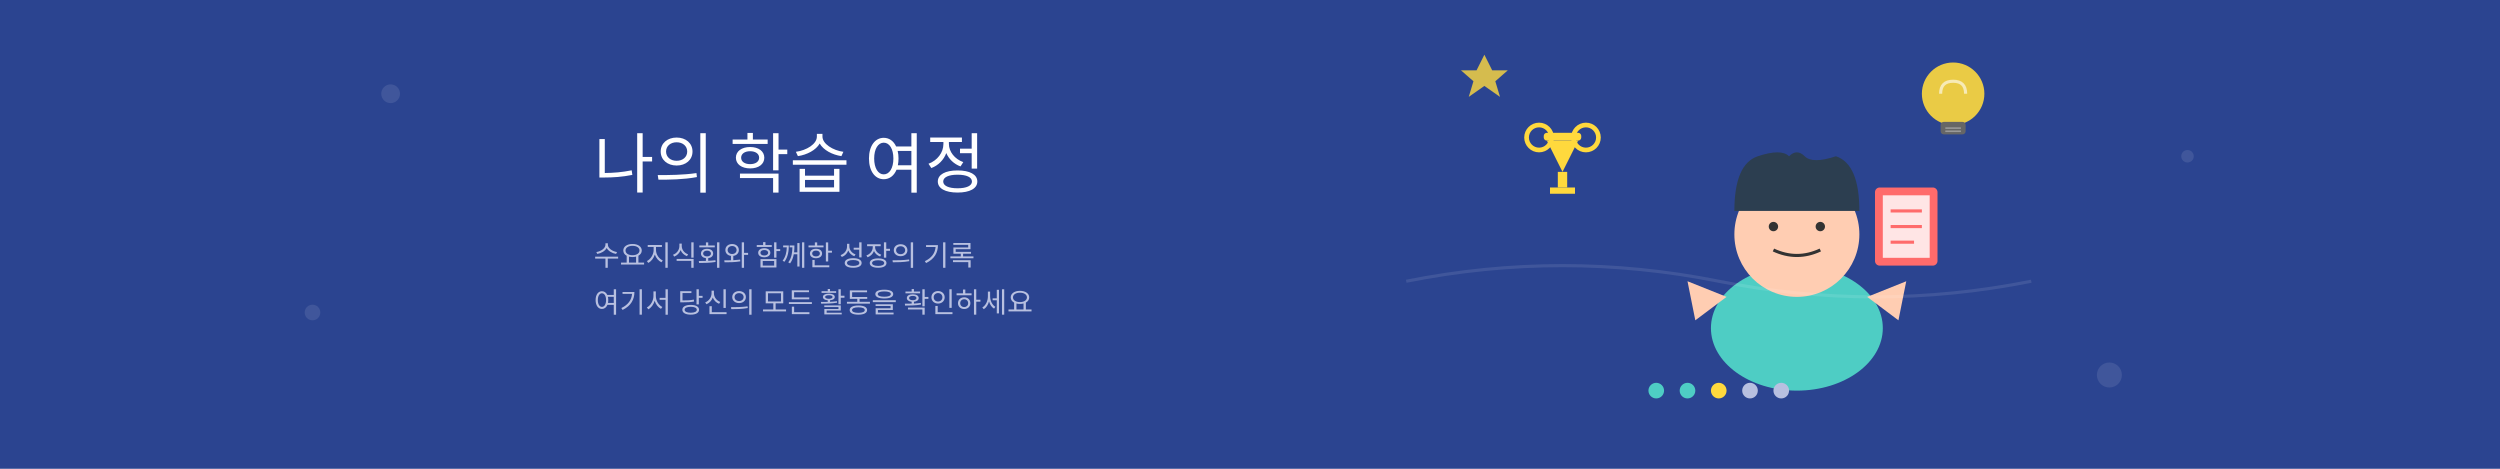
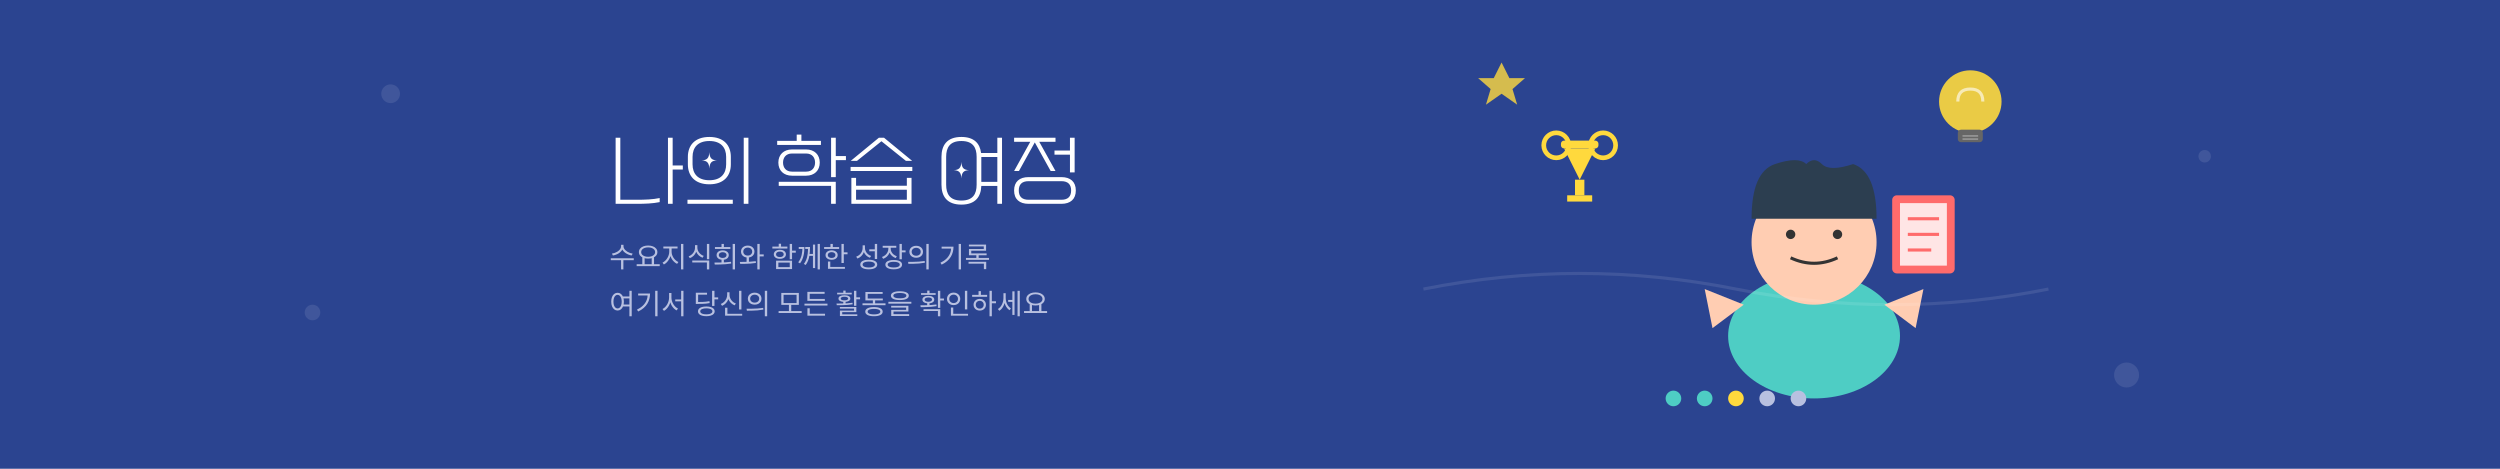
- <svg xmlns="http://www.w3.org/2000/svg" viewBox="0 0 1600 300" style="width: 100%; height: auto; display: block;">
-   <rect width="1600" height="300" fill="#2b4490" />
-   <circle cx="250" cy="60" r="6" fill="rgba(255,255,255,0.1)" />
-   <circle cx="1350" cy="240" r="8" fill="rgba(255,255,255,0.1)" />
-   <circle cx="1400" cy="100" r="4" fill="rgba(255,255,255,0.1)" />
-   <circle cx="200" cy="200" r="5" fill="rgba(255,255,255,0.1)" />
-   <text x="380" y="120" font-family="Noto Sans KR, sans-serif" font-size="42" font-weight="300" fill="white">나의 학습 여정</text>
-   <text x="380" y="170" font-family="Noto Sans KR, sans-serif" font-size="18" fill="#B8C0E0">수요지식회와 함께한 성장의 기록</text>
-   <text x="380" y="200" font-family="Noto Sans KR, sans-serif" font-size="18" fill="#B8C0E0">여기서 당신의 모든 활동을 확인하세요</text>
-   <g transform="translate(1000, 30)">
-     <g transform="translate(100, 0)">
-       <ellipse cx="50" cy="180" rx="55" ry="40" fill="#4ECDC4" />
-       <circle cx="50" cy="120" r="40" fill="#FFCDB2" />
-       <path d="M10 105 Q10 75 25 70 T45 70 Q50 65 55 70 T75 70 Q90 75 90 105" fill="#2C3E50" stroke="none" />
-       <circle cx="35" cy="115" r="3" fill="#333" />
-       <circle cx="65" cy="115" r="3" fill="#333" />
-       <path d="M35 130 Q50 137 65 130" stroke="#333" stroke-width="2" fill="none" />
-       <path d="M5 160 L-20 150 L-15 175" fill="#FFCDB2" stroke="none" />
-       <path d="M95 160 L120 150 L115 175" fill="#FFCDB2" stroke="none" />
-     </g>
-     <g transform="translate(0, 80)">
-       <path d="M0 0 L-10 -20 L10 -20 Z" fill="#FFD93D" />
-       <rect x="-12" y="-25" width="24" height="5" rx="2" fill="#FFD93D" />
-       <circle cx="-15" cy="-22" r="8" fill="none" stroke="#FFD93D" stroke-width="3" />
-       <circle cx="15" cy="-22" r="8" fill="none" stroke="#FFD93D" stroke-width="3" />
-       <rect x="-3" y="0" width="6" height="10" fill="#FFD93D" />
-       <rect x="-8" y="10" width="16" height="4" fill="#FFD93D" />
-     </g>
-     <g transform="translate(200, 90)">
-       <rect x="0" y="0" width="40" height="50" rx="3" fill="#FF6B6B" />
-       <rect x="5" y="5" width="30" height="40" fill="#FFE5E5" />
-       <line x1="10" y1="15" x2="30" y2="15" stroke="#FF6B6B" stroke-width="2" />
-       <line x1="10" y1="25" x2="30" y2="25" stroke="#FF6B6B" stroke-width="2" />
-       <line x1="10" y1="35" x2="25" y2="35" stroke="#FF6B6B" stroke-width="2" />
-     </g>
-     <g transform="translate(-50, 20)">
-       <path d="M0 -15 L5 -5 L15 -5 L7 2 L10 12 L0 5 L-10 12 L-7 2 L-15 -5 L-5 -5 Z" fill="#FFD93D" opacity="0.8" />
-     </g>
-     <g transform="translate(250, 30)">
-       <circle cx="0" cy="0" r="20" fill="#FFD93D" opacity="0.9" />
-       <rect x="-8" y="18" width="16" height="8" rx="2" fill="#666" />
-       <line x1="-5" y1="22" x2="5" y2="22" stroke="#999" stroke-width="1" />
-       <line x1="-5" y1="24" x2="5" y2="24" stroke="#999" stroke-width="1" />
-       <path d="M-8 0 Q-8 -8 0 -8 Q8 -8 8 0" fill="none" stroke="#FFF" stroke-width="2" opacity="0.6" />
-     </g>
-     <g transform="translate(100, 220)">
-       <circle cx="-40" cy="0" r="5" fill="#4ECDC4" />
-       <circle cx="-20" cy="0" r="5" fill="#4ECDC4" />
-       <circle cx="0" cy="0" r="5" fill="#FFD93D" />
-       <circle cx="20" cy="0" r="5" fill="#B8C0E0" />
-       <circle cx="40" cy="0" r="5" fill="#B8C0E0" />
-     </g>
-     <path d="M-100 150 Q0 130 100 150 T300 150" stroke="rgba(255,255,255,0.1)" stroke-width="2" fill="none" />
+ <svg xmlns="http://www.w3.org/2000/svg" viewBox="0 0 1600 300" fill="none">
+   <g clip-path="url(#clip0_3298_16919)">
+     <path d="M1600 0H0V300H1600V0Z" fill="#2B4490" />
+     <path d="M250 66C253.314 66 256 63.314 256 60C256 56.686 253.314 54 250 54C246.686 54 244 56.686 244 60C244 63.314 246.686 66 250 66Z" fill="white" fill-opacity="0.1" />
+     <path d="M1361 248C1365.42 248 1369 244.418 1369 240C1369 235.582 1365.42 232 1361 232C1356.58 232 1353 235.582 1353 240C1353 244.418 1356.58 248 1361 248Z" fill="white" fill-opacity="0.1" />
+     <path d="M1411 104C1413.21 104 1415 102.209 1415 100C1415 97.791 1413.21 96 1411 96C1408.79 96 1407 97.791 1407 100C1407 102.209 1408.79 104 1411 104Z" fill="white" fill-opacity="0.1" />
+     <path d="M200 205C202.761 205 205 202.761 205 200C205 197.239 202.761 195 200 195C197.239 195 195 197.239 195 200C195 202.761 197.239 205 200 205Z" fill="white" fill-opacity="0.1" />
+     <path d="M394 88.15H397V127.85H407.4C412.9 127.85 417.85 127.65 422.2 126.75V129.35C417.85 130.25 412.9 130.45 407.4 130.45H394V88.15ZM427.5 130.45V88.15H430.5V105.9H437V108.5H430.5V130.45H427.5ZM440.234 100.4C440.234 93.1 444.634 87.65 453.984 87.65C463.334 87.65 467.734 93.1 467.734 100.4V105.2C467.734 112.5 463.334 117.95 453.984 117.95C444.634 117.95 440.234 112.5 440.234 105.2V100.4ZM475.984 130.45V88.15H478.984V130.45H475.984ZM453.984 115.35C461.384 115.35 464.734 111.15 464.734 105.2V100.4C464.734 94.45 461.384 90.25 453.984 90.25C446.584 90.25 443.234 94.45 443.234 100.4V105.2C443.234 111.15 446.584 115.35 453.984 115.35ZM453.984 107.9C453.784 103.95 452.334 102.8 449.084 102.65C452.334 102.5 453.784 101.35 453.984 97.4C454.184 101.35 455.584 102.5 458.884 102.65C455.584 102.8 454.184 103.95 453.984 107.9ZM439.984 130.45V127.85H468.984V130.45H439.984ZM497.395 90.15H509.895V86.15H512.895V90.15H525.395V92.75H497.395V90.15ZM531.895 113.35V88.15H534.895V99.9H541.395V102.5H534.895V113.35H531.895ZM498.145 104.05C498.145 98.95 501.595 95.65 506.895 95.65H515.895C521.195 95.65 524.645 98.95 524.645 104.05C524.645 109.15 521.195 112.45 515.895 112.45H506.895C501.595 112.45 498.145 109.15 498.145 104.05ZM501.145 104.05C501.145 107.2 502.945 109.85 506.895 109.85H515.895C519.845 109.85 521.645 107.2 521.645 104.05C521.645 100.9 519.845 98.25 515.895 98.25H506.895C502.945 98.25 501.145 100.9 501.145 104.05ZM531.895 130.45V118.95H498.395V116.35H534.895V130.45H531.895ZM544.479 102.95L562.479 88.15H565.779L583.779 102.95H579.779L564.129 90.4L548.479 102.95H544.479ZM544.379 106.85H583.879V109.45H544.379V106.85ZM547.879 113.85V118.85H580.379V113.85H583.379V130.45H544.879V113.85H547.879ZM580.379 127.85V121.45H547.879V127.85H580.379ZM602.539 100.4C602.539 93.1 605.939 87.65 615.289 87.65C623.539 87.65 627.139 91.9 627.889 97.9H638.289V88.15H641.289V130.45H638.289V119H628.039C627.789 125.9 624.289 130.95 615.289 130.95C605.939 130.95 602.539 125.5 602.539 118.2V100.4ZM615.289 128.35C622.689 128.35 625.039 124.15 625.039 118.2V100.4C625.039 94.45 622.689 90.25 615.289 90.25C607.889 90.25 605.539 94.45 605.539 100.4V118.2C605.539 124.15 607.889 128.35 615.289 128.35ZM628.039 100.5V116.4H638.289V100.5H628.039ZM615.289 114.15C615.089 110.2 613.639 109.05 610.389 108.9C613.639 108.75 615.089 107.6 615.289 103.65C615.489 107.6 616.889 108.75 620.189 108.9C616.889 109.05 615.489 110.2 615.289 114.15ZM649.023 109.45L659.373 90.75H649.023V88.15H675.523V90.75H665.123L675.523 109.45H672.423L662.273 91.15L652.123 109.45H649.023ZM684.773 110.35V99H674.873V96.35H684.773V88.15H687.773V110.35H684.773ZM649.023 121.9C649.023 116.3 652.473 113.35 658.273 113.35H679.273C685.073 113.35 688.523 116.3 688.523 121.9C688.523 127.5 685.073 130.45 679.273 130.45H658.273C652.473 130.45 649.023 127.5 649.023 121.9ZM652.023 121.9C652.023 125.55 653.823 127.85 658.273 127.85H679.273C683.723 127.85 685.523 125.55 685.523 121.9C685.523 118.25 683.723 115.95 679.273 115.95H658.273C653.823 115.95 652.023 118.25 652.023 121.9Z" fill="white" />
+     <path d="M397.488 156.69H398.802V157.608C398.802 158.232 398.682 158.82 398.442 159.372C398.202 159.912 397.872 160.41 397.452 160.866C397.044 161.322 396.564 161.73 396.012 162.09C395.46 162.45 394.86 162.75 394.212 162.99C393.576 163.23 392.922 163.404 392.25 163.512L391.638 162.306C392.238 162.222 392.82 162.078 393.384 161.874C393.96 161.67 394.494 161.424 394.986 161.136C395.478 160.836 395.91 160.5 396.282 160.128C396.666 159.756 396.96 159.36 397.164 158.94C397.38 158.508 397.488 158.064 397.488 157.608V156.69ZM397.74 156.69H399.036V157.608C399.036 158.064 399.144 158.502 399.36 158.922C399.576 159.342 399.87 159.738 400.242 160.11C400.626 160.482 401.064 160.818 401.556 161.118C402.048 161.418 402.576 161.67 403.14 161.874C403.716 162.078 404.298 162.222 404.886 162.306L404.292 163.512C403.62 163.404 402.966 163.23 402.33 162.99C401.694 162.738 401.094 162.432 400.53 162.072C399.978 161.712 399.492 161.304 399.072 160.848C398.664 160.392 398.34 159.894 398.1 159.354C397.86 158.802 397.74 158.22 397.74 157.608V156.69ZM397.488 166.212H398.964V172.404H397.488V166.212ZM390.9 165.276H405.606V166.518H390.9V165.276ZM411.077 164.502H412.553V169.362H411.077V164.502ZM417.089 164.502H418.583V169.362H417.089V164.502ZM407.459 169.074H422.219V170.316H407.459V169.074ZM414.803 157.14C415.955 157.14 416.975 157.314 417.863 157.662C418.751 158.01 419.447 158.496 419.951 159.12C420.467 159.744 420.725 160.482 420.725 161.334C420.725 162.174 420.467 162.912 419.951 163.548C419.447 164.172 418.751 164.658 417.863 165.006C416.975 165.342 415.955 165.51 414.803 165.51C413.663 165.51 412.643 165.342 411.743 165.006C410.855 164.658 410.159 164.172 409.655 163.548C409.151 162.912 408.899 162.174 408.899 161.334C408.899 160.482 409.151 159.744 409.655 159.12C410.159 158.496 410.855 158.01 411.743 157.662C412.643 157.314 413.663 157.14 414.803 157.14ZM414.803 158.328C413.939 158.328 413.171 158.454 412.499 158.706C411.827 158.958 411.299 159.312 410.915 159.768C410.531 160.212 410.339 160.734 410.339 161.334C410.339 161.934 410.531 162.462 410.915 162.918C411.299 163.362 411.827 163.71 412.499 163.962C413.171 164.214 413.939 164.34 414.803 164.34C415.679 164.34 416.453 164.214 417.125 163.962C417.797 163.71 418.325 163.362 418.709 162.918C419.093 162.462 419.285 161.934 419.285 161.334C419.285 160.734 419.093 160.212 418.709 159.768C418.325 159.312 417.797 158.958 417.125 158.706C416.453 158.454 415.679 158.328 414.803 158.328ZM428.319 158.454H429.543V161.082C429.543 161.946 429.423 162.798 429.183 163.638C428.943 164.466 428.607 165.252 428.175 165.996C427.755 166.728 427.263 167.376 426.699 167.94C426.135 168.504 425.529 168.948 424.881 169.272L424.017 168.084C424.605 167.796 425.157 167.406 425.673 166.914C426.201 166.422 426.663 165.858 427.059 165.222C427.455 164.586 427.761 163.914 427.977 163.206C428.205 162.498 428.319 161.79 428.319 161.082V158.454ZM428.625 158.454H429.831V161.082C429.831 161.766 429.939 162.45 430.155 163.134C430.383 163.806 430.695 164.442 431.091 165.042C431.499 165.63 431.961 166.152 432.477 166.608C433.005 167.064 433.569 167.424 434.169 167.688L433.341 168.876C432.681 168.564 432.063 168.144 431.487 167.616C430.911 167.088 430.407 166.482 429.975 165.798C429.555 165.102 429.225 164.358 428.985 163.566C428.745 162.762 428.625 161.934 428.625 161.082V158.454ZM424.539 157.788H433.629V159.03H424.539V157.788ZM435.843 156.114H437.337V172.404H435.843V156.114ZM444.806 156.888H446.048V158.472C446.048 159.504 445.856 160.47 445.472 161.37C445.1 162.27 444.566 163.056 443.87 163.728C443.186 164.388 442.388 164.892 441.476 165.24L440.72 164.052C441.332 163.824 441.884 163.524 442.376 163.152C442.88 162.768 443.312 162.33 443.672 161.838C444.044 161.346 444.326 160.812 444.518 160.236C444.71 159.66 444.806 159.072 444.806 158.472V156.888ZM445.076 156.888H446.318V158.472C446.318 159.06 446.414 159.624 446.606 160.164C446.81 160.704 447.092 161.208 447.452 161.676C447.812 162.144 448.238 162.558 448.73 162.918C449.234 163.278 449.786 163.56 450.386 163.764L449.648 164.952C448.748 164.616 447.95 164.136 447.254 163.512C446.57 162.876 446.036 162.126 445.652 161.262C445.268 160.398 445.076 159.468 445.076 158.472V156.888ZM443.042 166.734H453.914V172.404H452.42V167.958H443.042V166.734ZM452.42 156.114H453.914V165.906H452.42V156.114ZM461.778 165.888H463.272V168.57H461.778V165.888ZM468.906 156.114H470.4V172.404H468.906V156.114ZM457.44 169.308L457.224 168.048C458.256 168.036 459.372 168.024 460.572 168.012C461.772 168 462.996 167.958 464.244 167.886C465.492 167.814 466.698 167.7 467.862 167.544L467.97 168.66C466.77 168.852 465.552 168.996 464.316 169.092C463.08 169.176 461.874 169.236 460.698 169.272C459.522 169.296 458.436 169.308 457.44 169.308ZM457.566 158.112H467.448V159.318H457.566V158.112ZM462.498 160.236C463.278 160.236 463.962 160.362 464.55 160.614C465.138 160.866 465.594 161.22 465.918 161.676C466.254 162.12 466.422 162.648 466.422 163.26C466.422 163.86 466.254 164.388 465.918 164.844C465.594 165.3 465.138 165.654 464.55 165.906C463.962 166.146 463.278 166.266 462.498 166.266C461.73 166.266 461.052 166.146 460.464 165.906C459.876 165.654 459.42 165.3 459.096 164.844C458.772 164.388 458.61 163.86 458.61 163.26C458.61 162.648 458.772 162.12 459.096 161.676C459.42 161.22 459.876 160.866 460.464 160.614C461.052 160.362 461.73 160.236 462.498 160.236ZM462.498 161.406C461.778 161.406 461.184 161.574 460.716 161.91C460.248 162.246 460.014 162.696 460.014 163.26C460.014 163.812 460.248 164.256 460.716 164.592C461.184 164.928 461.778 165.096 462.498 165.096C463.242 165.096 463.842 164.928 464.298 164.592C464.766 164.256 465 163.812 465 163.26C465 162.696 464.766 162.246 464.298 161.91C463.842 161.574 463.242 161.406 462.498 161.406ZM461.778 156.132H463.272V158.76H461.778V156.132ZM477.815 164.34H479.309V168.21H477.815V164.34ZM478.553 157.176C479.381 157.176 480.119 157.338 480.767 157.662C481.415 157.974 481.925 158.418 482.297 158.994C482.669 159.57 482.855 160.242 482.855 161.01C482.855 161.754 482.669 162.42 482.297 163.008C481.925 163.584 481.415 164.034 480.767 164.358C480.119 164.67 479.381 164.826 478.553 164.826C477.713 164.826 476.969 164.67 476.321 164.358C475.673 164.034 475.163 163.584 474.791 163.008C474.419 162.42 474.233 161.754 474.233 161.01C474.233 160.242 474.419 159.57 474.791 158.994C475.163 158.418 475.673 157.974 476.321 157.662C476.969 157.338 477.713 157.176 478.553 157.176ZM478.553 158.454C478.001 158.454 477.509 158.562 477.077 158.778C476.645 158.982 476.303 159.276 476.051 159.66C475.811 160.044 475.691 160.494 475.691 161.01C475.691 161.514 475.811 161.958 476.051 162.342C476.303 162.726 476.645 163.026 477.077 163.242C477.509 163.458 478.001 163.566 478.553 163.566C479.105 163.566 479.591 163.458 480.011 163.242C480.443 163.026 480.779 162.726 481.019 162.342C481.271 161.958 481.397 161.514 481.397 161.01C481.397 160.494 481.271 160.044 481.019 159.66C480.779 159.276 480.443 158.982 480.011 158.778C479.591 158.562 479.105 158.454 478.553 158.454ZM484.709 156.114H486.185V172.404H484.709V156.114ZM485.771 162.828H488.777V164.088H485.771V162.828ZM473.729 168.876L473.495 167.634C474.479 167.622 475.547 167.61 476.699 167.598C477.863 167.586 479.039 167.544 480.227 167.472C481.427 167.4 482.579 167.292 483.683 167.148L483.791 168.264C482.651 168.456 481.487 168.6 480.299 168.696C479.111 168.78 477.953 168.834 476.825 168.858C475.709 168.87 474.677 168.876 473.729 168.876ZM505.419 156.114H506.913V165.924H505.419V156.114ZM506.499 160.434H509.307V161.694H506.499V160.434ZM496.689 166.842H506.913V172.188H496.689V166.842ZM505.437 168.048H498.147V170.964H505.437V168.048ZM494.313 157.842H503.925V159.048H494.313V157.842ZM499.119 159.858C499.899 159.858 500.577 159.978 501.153 160.218C501.741 160.458 502.197 160.8 502.521 161.244C502.845 161.676 503.007 162.18 503.007 162.756C503.007 163.344 502.845 163.854 502.521 164.286C502.197 164.718 501.741 165.054 501.153 165.294C500.577 165.534 499.899 165.654 499.119 165.654C498.339 165.654 497.655 165.534 497.067 165.294C496.491 165.054 496.035 164.718 495.699 164.286C495.375 163.854 495.213 163.344 495.213 162.756C495.213 162.18 495.375 161.676 495.699 161.244C496.035 160.8 496.491 160.458 497.067 160.218C497.655 159.978 498.339 159.858 499.119 159.858ZM499.119 161.01C498.375 161.01 497.775 161.166 497.319 161.478C496.875 161.79 496.653 162.216 496.653 162.756C496.653 163.296 496.875 163.728 497.319 164.052C497.775 164.364 498.375 164.52 499.119 164.52C499.851 164.52 500.445 164.364 500.901 164.052C501.357 163.728 501.585 163.296 501.585 162.756C501.585 162.216 501.357 161.79 500.901 161.478C500.457 161.166 499.863 161.01 499.119 161.01ZM498.381 155.988H499.875V158.454H498.381V155.988ZM513.554 158.076H514.832C514.832 158.94 514.79 159.828 514.706 160.74C514.634 161.64 514.496 162.54 514.292 163.44C514.1 164.328 513.818 165.204 513.446 166.068C513.086 166.932 512.612 167.76 512.024 168.552L510.854 167.868C511.418 167.148 511.874 166.398 512.222 165.618C512.582 164.838 512.858 164.04 513.05 163.224C513.242 162.396 513.374 161.562 513.446 160.722C513.518 159.87 513.554 159.024 513.554 158.184V158.076ZM511.196 158.076H514.292V159.3H511.196V158.076ZM517.136 158.076H518.414C518.414 158.928 518.384 159.84 518.324 160.812C518.276 161.784 518.162 162.78 517.982 163.8C517.814 164.82 517.544 165.822 517.172 166.806C516.8 167.79 516.29 168.72 515.642 169.596L514.472 168.912C514.964 168.264 515.372 167.586 515.696 166.878C516.032 166.158 516.296 165.426 516.488 164.682C516.68 163.926 516.824 163.182 516.92 162.45C517.016 161.706 517.076 160.974 517.1 160.254C517.124 159.534 517.136 158.844 517.136 158.184V158.076ZM515.354 158.076H517.928V159.3H515.354V158.076ZM523.292 156.114H524.732V172.404H523.292V156.114ZM517.658 162.504H520.592V163.746H517.658V162.504ZM520.286 156.546H521.69V171.576H520.286V156.546ZM538.536 156.132H540.03V168.336H538.536V156.132ZM539.562 161.478H542.424V162.72H539.562V161.478ZM527.43 158.112H537.042V159.318H527.43V158.112ZM532.236 160.2C533.004 160.2 533.682 160.332 534.27 160.596C534.858 160.848 535.314 161.202 535.638 161.658C535.962 162.102 536.124 162.63 536.124 163.242C536.124 163.854 535.962 164.388 535.638 164.844C535.314 165.288 534.858 165.636 534.27 165.888C533.682 166.14 533.004 166.266 532.236 166.266C531.468 166.266 530.79 166.14 530.202 165.888C529.614 165.636 529.152 165.288 528.816 164.844C528.492 164.388 528.33 163.854 528.33 163.242C528.33 162.63 528.492 162.102 528.816 161.658C529.152 161.202 529.614 160.848 530.202 160.596C530.79 160.332 531.468 160.2 532.236 160.2ZM532.236 161.37C531.504 161.37 530.91 161.544 530.454 161.892C529.998 162.228 529.77 162.678 529.77 163.242C529.77 163.806 529.998 164.256 530.454 164.592C530.91 164.928 531.504 165.096 532.236 165.096C532.98 165.096 533.574 164.928 534.018 164.592C534.474 164.256 534.702 163.806 534.702 163.242C534.702 162.678 534.474 162.228 534.018 161.892C533.574 161.544 532.98 161.37 532.236 161.37ZM531.498 156.132H532.992V158.724H531.498V156.132ZM529.896 170.82H540.75V172.044H529.896V170.82ZM529.896 167.364H531.372V171.324H529.896V167.364ZM552.082 157.032H553.324V158.706C553.324 159.762 553.132 160.734 552.748 161.622C552.376 162.51 551.848 163.29 551.164 163.962C550.492 164.622 549.688 165.126 548.752 165.474L547.96 164.268C548.8 163.968 549.526 163.542 550.138 162.99C550.75 162.438 551.224 161.796 551.56 161.064C551.908 160.32 552.082 159.534 552.082 158.706V157.032ZM552.352 157.032H553.558V158.652C553.558 159.42 553.726 160.146 554.062 160.83C554.398 161.514 554.86 162.12 555.448 162.648C556.048 163.164 556.744 163.554 557.536 163.818L556.726 164.988C555.85 164.652 555.082 164.178 554.422 163.566C553.762 162.954 553.252 162.228 552.892 161.388C552.532 160.548 552.352 159.636 552.352 158.652V157.032ZM559.876 156.114H561.37V165.744H559.876V156.114ZM556.006 166.23C557.686 166.23 559.006 166.5 559.966 167.04C560.938 167.58 561.424 168.336 561.424 169.308C561.424 170.268 560.938 171.018 559.966 171.558C559.006 172.098 557.686 172.368 556.006 172.368C554.326 172.368 553 172.098 552.028 171.558C551.068 171.018 550.588 170.268 550.588 169.308C550.588 168.336 551.068 167.58 552.028 167.04C553 166.5 554.326 166.23 556.006 166.23ZM556.006 167.418C555.19 167.418 554.488 167.496 553.9 167.652C553.312 167.796 552.856 168.012 552.532 168.3C552.22 168.576 552.064 168.912 552.064 169.308C552.064 169.692 552.22 170.028 552.532 170.316C552.856 170.592 553.312 170.808 553.9 170.964C554.488 171.108 555.19 171.18 556.006 171.18C556.834 171.18 557.536 171.108 558.112 170.964C558.7 170.808 559.15 170.592 559.462 170.316C559.786 170.028 559.948 169.692 559.948 169.308C559.948 168.912 559.786 168.576 559.462 168.3C559.15 168.012 558.7 167.796 558.112 167.652C557.536 167.496 556.834 167.418 556.006 167.418ZM556.33 159.552H560.182V160.794H556.33V159.552ZM568.551 157.86H569.775V159.174C569.775 160.182 569.583 161.112 569.199 161.964C568.827 162.816 568.299 163.56 567.615 164.196C566.943 164.832 566.145 165.318 565.221 165.654L564.465 164.466C565.281 164.178 565.995 163.77 566.607 163.242C567.219 162.702 567.693 162.084 568.029 161.388C568.377 160.692 568.551 159.954 568.551 159.174V157.86ZM568.821 157.86H570.045V159.174C570.045 159.882 570.207 160.554 570.531 161.19C570.855 161.826 571.311 162.384 571.899 162.864C572.487 163.344 573.177 163.722 573.969 163.998L573.267 165.168C572.355 164.856 571.569 164.406 570.909 163.818C570.249 163.23 569.733 162.54 569.361 161.748C569.001 160.944 568.821 160.086 568.821 159.174V157.86ZM564.915 157.32H573.627V158.544H564.915V157.32ZM575.679 156.114H577.173V165.924H575.679V156.114ZM576.759 160.254H579.567V161.496H576.759V160.254ZM571.989 166.374C573.093 166.374 574.041 166.494 574.833 166.734C575.637 166.962 576.255 167.298 576.687 167.742C577.119 168.186 577.335 168.726 577.335 169.362C577.335 169.998 577.119 170.538 576.687 170.982C576.255 171.426 575.637 171.768 574.833 172.008C574.041 172.248 573.093 172.368 571.989 172.368C570.885 172.368 569.931 172.248 569.127 172.008C568.323 171.768 567.705 171.426 567.273 170.982C566.841 170.538 566.625 169.998 566.625 169.362C566.625 168.726 566.841 168.186 567.273 167.742C567.705 167.298 568.323 166.962 569.127 166.734C569.931 166.494 570.885 166.374 571.989 166.374ZM571.989 167.562C571.185 167.562 570.489 167.634 569.901 167.778C569.325 167.922 568.881 168.126 568.569 168.39C568.257 168.654 568.101 168.978 568.101 169.362C568.101 169.746 568.257 170.076 568.569 170.352C568.881 170.616 569.325 170.82 569.901 170.964C570.489 171.108 571.185 171.18 571.989 171.18C572.793 171.18 573.483 171.108 574.059 170.964C574.635 170.82 575.079 170.616 575.391 170.352C575.703 170.076 575.859 169.746 575.859 169.362C575.859 168.978 575.703 168.654 575.391 168.39C575.079 168.126 574.635 167.922 574.059 167.778C573.483 167.634 572.793 167.562 571.989 167.562ZM586.369 157.302C587.221 157.302 587.971 157.464 588.619 157.788C589.279 158.1 589.795 158.544 590.167 159.12C590.539 159.696 590.725 160.368 590.725 161.136C590.725 161.892 590.539 162.564 590.167 163.152C589.795 163.728 589.279 164.178 588.619 164.502C587.971 164.814 587.221 164.97 586.369 164.97C585.529 164.97 584.779 164.814 584.119 164.502C583.459 164.178 582.937 163.728 582.553 163.152C582.181 162.564 581.995 161.892 581.995 161.136C581.995 160.368 582.181 159.696 582.553 159.12C582.937 158.544 583.459 158.1 584.119 157.788C584.779 157.464 585.529 157.302 586.369 157.302ZM586.369 158.598C585.817 158.598 585.319 158.706 584.875 158.922C584.443 159.126 584.101 159.42 583.849 159.804C583.597 160.188 583.471 160.632 583.471 161.136C583.471 161.64 583.597 162.084 583.849 162.468C584.101 162.852 584.443 163.152 584.875 163.368C585.319 163.572 585.817 163.674 586.369 163.674C586.933 163.674 587.431 163.572 587.863 163.368C588.295 163.152 588.637 162.852 588.889 162.468C589.141 162.084 589.267 161.64 589.267 161.136C589.267 160.632 589.141 160.188 588.889 159.804C588.637 159.42 588.295 159.126 587.863 158.922C587.431 158.706 586.933 158.598 586.369 158.598ZM592.867 156.114H594.361V172.422H592.867V156.114ZM581.383 168.858L581.185 167.598C582.181 167.598 583.273 167.592 584.461 167.58C585.649 167.556 586.873 167.508 588.133 167.436C589.405 167.352 590.629 167.22 591.805 167.04L591.931 168.138C590.707 168.366 589.465 168.534 588.205 168.642C586.957 168.738 585.751 168.798 584.587 168.822C583.423 168.846 582.355 168.858 581.383 168.858ZM613.541 156.114H615.035V172.404H613.541V156.114ZM608.771 157.878H610.247C610.247 159.054 610.103 160.188 609.815 161.28C609.539 162.372 609.101 163.41 608.501 164.394C607.901 165.366 607.121 166.272 606.161 167.112C605.201 167.952 604.037 168.702 602.669 169.362L601.877 168.156C603.449 167.4 604.745 166.518 605.765 165.51C606.785 164.502 607.541 163.38 608.033 162.144C608.525 160.896 608.771 159.552 608.771 158.112V157.878ZM602.633 157.878H609.401V159.084H602.633V157.878ZM618.22 165.078H632.98V166.302H618.22V165.078ZM620.092 156.528H631.09V160.488H621.604V162.666H620.128V159.372H629.614V157.716H620.092V156.528ZM620.128 162.18H631.432V163.368H620.128V162.18ZM624.862 162.792H626.338V165.672H624.862V162.792ZM619.876 167.544H631.18V172.242H629.686V168.75H619.876V167.544Z" fill="#B8C0E0" />
+     <path d="M398.226 189.75H403.158V190.974H398.226V189.75ZM398.226 194.898H403.158V196.122H398.226V194.898ZM395.238 187.374C396.03 187.374 396.732 187.608 397.344 188.076C397.956 188.532 398.43 189.186 398.766 190.038C399.114 190.89 399.288 191.892 399.288 193.044C399.288 194.196 399.114 195.198 398.766 196.05C398.43 196.902 397.956 197.562 397.344 198.03C396.732 198.498 396.03 198.732 395.238 198.732C394.458 198.732 393.756 198.498 393.132 198.03C392.52 197.562 392.04 196.902 391.692 196.05C391.356 195.198 391.188 194.196 391.188 193.044C391.188 191.892 391.356 190.89 391.692 190.038C392.04 189.186 392.52 188.532 393.132 188.076C393.756 187.608 394.458 187.374 395.238 187.374ZM395.238 188.706C394.722 188.706 394.266 188.886 393.87 189.246C393.474 189.594 393.162 190.098 392.934 190.758C392.718 191.406 392.61 192.168 392.61 193.044C392.61 193.92 392.718 194.688 392.934 195.348C393.162 195.996 393.474 196.5 393.87 196.86C394.266 197.22 394.722 197.4 395.238 197.4C395.766 197.4 396.228 197.22 396.624 196.86C397.02 196.5 397.326 195.996 397.542 195.348C397.77 194.688 397.884 193.92 397.884 193.044C397.884 192.168 397.77 191.406 397.542 190.758C397.326 190.098 397.02 189.594 396.624 189.246C396.228 188.886 395.766 188.706 395.238 188.706ZM402.816 186.114H404.292V202.422H402.816V186.114ZM419.321 186.114H420.815V202.404H419.321V186.114ZM414.551 187.878H416.027C416.027 189.054 415.883 190.188 415.595 191.28C415.319 192.372 414.881 193.41 414.281 194.394C413.681 195.366 412.901 196.272 411.941 197.112C410.981 197.952 409.817 198.702 408.449 199.362L407.657 198.156C409.229 197.4 410.525 196.518 411.545 195.51C412.565 194.502 413.321 193.38 413.813 192.144C414.305 190.896 414.551 189.552 414.551 188.112V187.878ZM408.413 187.878H415.181V189.084H408.413V187.878ZM432.153 191.64H436.671V192.864H432.153V191.64ZM428.211 187.518H429.435V190.434C429.435 191.334 429.321 192.222 429.093 193.098C428.877 193.974 428.565 194.79 428.157 195.546C427.749 196.302 427.269 196.974 426.717 197.562C426.177 198.15 425.583 198.618 424.935 198.966L423.999 197.76C424.599 197.472 425.151 197.07 425.655 196.554C426.171 196.038 426.621 195.45 427.005 194.79C427.389 194.118 427.683 193.416 427.887 192.684C428.103 191.94 428.211 191.19 428.211 190.434V187.518ZM428.517 187.518H429.723V190.434C429.723 191.166 429.825 191.892 430.029 192.612C430.245 193.332 430.545 194.01 430.929 194.646C431.313 195.27 431.757 195.828 432.261 196.32C432.777 196.812 433.329 197.196 433.917 197.472L433.017 198.678C432.369 198.342 431.769 197.892 431.217 197.328C430.665 196.764 430.185 196.116 429.777 195.384C429.381 194.652 429.069 193.866 428.841 193.026C428.625 192.186 428.517 191.322 428.517 190.434V187.518ZM435.933 186.114H437.409V202.422H435.933V186.114ZM455.743 186.114H457.255V195.798H455.743V186.114ZM456.823 190.344H459.631V191.586H456.823V190.344ZM452.053 196.14C453.145 196.14 454.087 196.266 454.879 196.518C455.683 196.758 456.301 197.112 456.733 197.58C457.177 198.036 457.399 198.594 457.399 199.254C457.399 199.902 457.177 200.46 456.733 200.928C456.301 201.396 455.683 201.75 454.879 201.99C454.087 202.242 453.145 202.368 452.053 202.368C450.949 202.368 449.995 202.242 449.191 201.99C448.387 201.75 447.769 201.396 447.337 200.928C446.905 200.46 446.689 199.902 446.689 199.254C446.689 198.594 446.905 198.036 447.337 197.58C447.769 197.112 448.387 196.758 449.191 196.518C449.995 196.266 450.949 196.14 452.053 196.14ZM452.053 197.346C451.249 197.346 450.553 197.424 449.965 197.58C449.389 197.724 448.939 197.94 448.615 198.228C448.303 198.504 448.147 198.846 448.147 199.254C448.147 199.65 448.303 199.992 448.615 200.28C448.939 200.568 449.389 200.79 449.965 200.946C450.553 201.09 451.249 201.162 452.053 201.162C452.845 201.162 453.535 201.09 454.123 200.946C454.711 200.79 455.161 200.568 455.473 200.28C455.785 199.992 455.941 199.65 455.941 199.254C455.941 198.846 455.785 198.504 455.473 198.228C455.161 197.94 454.711 197.724 454.123 197.58C453.535 197.424 452.845 197.346 452.053 197.346ZM445.321 193.278H446.581C447.721 193.278 448.711 193.266 449.551 193.242C450.391 193.218 451.165 193.164 451.873 193.08C452.581 192.996 453.301 192.882 454.033 192.738L454.195 193.962C453.451 194.106 452.713 194.22 451.981 194.304C451.261 194.376 450.469 194.43 449.605 194.466C448.741 194.49 447.733 194.502 446.581 194.502H445.321V193.278ZM445.321 187.356H452.503V188.58H446.797V194.088H445.321V187.356ZM473.004 186.132H474.498V198.066H473.004V186.132ZM464.04 200.82H475.002V202.044H464.04V200.82ZM464.04 196.968H465.534V201.396H464.04V196.968ZM465.39 187.032H466.632V188.67C466.632 189.738 466.446 190.74 466.074 191.676C465.702 192.6 465.174 193.416 464.49 194.124C463.818 194.82 463.026 195.354 462.114 195.726L461.322 194.538C462.15 194.214 462.864 193.752 463.464 193.152C464.076 192.552 464.55 191.868 464.886 191.1C465.222 190.32 465.39 189.51 465.39 188.67V187.032ZM465.66 187.032H466.902V188.67C466.902 189.282 466.998 189.876 467.19 190.452C467.382 191.016 467.658 191.544 468.018 192.036C468.378 192.528 468.804 192.966 469.296 193.35C469.8 193.722 470.352 194.016 470.952 194.232L470.178 195.42C469.278 195.072 468.486 194.568 467.802 193.908C467.13 193.236 466.602 192.456 466.218 191.568C465.846 190.668 465.66 189.702 465.66 188.67V187.032ZM482.992 187.302C483.844 187.302 484.594 187.464 485.242 187.788C485.902 188.1 486.418 188.544 486.79 189.12C487.162 189.696 487.348 190.368 487.348 191.136C487.348 191.892 487.162 192.564 486.79 193.152C486.418 193.728 485.902 194.178 485.242 194.502C484.594 194.814 483.844 194.97 482.992 194.97C482.152 194.97 481.402 194.814 480.742 194.502C480.082 194.178 479.56 193.728 479.176 193.152C478.804 192.564 478.618 191.892 478.618 191.136C478.618 190.368 478.804 189.696 479.176 189.12C479.56 188.544 480.082 188.1 480.742 187.788C481.402 187.464 482.152 187.302 482.992 187.302ZM482.992 188.598C482.44 188.598 481.942 188.706 481.498 188.922C481.066 189.126 480.724 189.42 480.472 189.804C480.22 190.188 480.094 190.632 480.094 191.136C480.094 191.64 480.22 192.084 480.472 192.468C480.724 192.852 481.066 193.152 481.498 193.368C481.942 193.572 482.44 193.674 482.992 193.674C483.556 193.674 484.054 193.572 484.486 193.368C484.918 193.152 485.26 192.852 485.512 192.468C485.764 192.084 485.89 191.64 485.89 191.136C485.89 190.632 485.764 190.188 485.512 189.804C485.26 189.42 484.918 189.126 484.486 188.922C484.054 188.706 483.556 188.598 482.992 188.598ZM489.49 186.114H490.984V202.422H489.49V186.114ZM478.006 198.858L477.808 197.598C478.804 197.598 479.896 197.592 481.084 197.58C482.272 197.556 483.496 197.508 484.756 197.436C486.028 197.352 487.252 197.22 488.428 197.04L488.554 198.138C487.33 198.366 486.088 198.534 484.828 198.642C483.58 198.738 482.374 198.798 481.21 198.822C480.046 198.846 478.978 198.858 478.006 198.858ZM498.302 199.074H513.062V200.316H498.302V199.074ZM504.908 194.862H506.384V199.416H504.908V194.862ZM500.03 187.464H511.262V195.132H500.03V187.464ZM509.804 188.67H501.488V193.944H509.804V188.67ZM514.861 194.34H529.585V195.546H514.861V194.34ZM516.715 191.334H527.893V192.558H516.715V191.334ZM516.715 186.816H527.749V188.022H518.209V191.73H516.715V186.816ZM516.751 200.802H528.019V202.026H516.751V200.802ZM516.751 197.274H518.227V201.126H516.751V197.274ZM546.569 186.114H548.063V195.726H546.569V186.114ZM547.433 190.272H550.439V191.532H547.433V190.272ZM537.515 196.464H548.063V199.758H539.027V201.468H537.551V198.768H546.587V197.508H537.515V196.464ZM537.551 201.162H548.675V202.224H537.551V201.162ZM539.711 192.792H541.187V194.862H539.711V192.792ZM535.535 195.348L535.355 194.25C536.315 194.25 537.377 194.244 538.541 194.232C539.705 194.208 540.893 194.166 542.105 194.106C543.317 194.034 544.481 193.92 545.597 193.764L545.705 194.736C544.553 194.928 543.371 195.072 542.159 195.168C540.959 195.252 539.789 195.306 538.649 195.33C537.521 195.342 536.483 195.348 535.535 195.348ZM535.769 187.356H545.111V188.418H535.769V187.356ZM540.431 188.94C541.583 188.94 542.501 189.126 543.185 189.498C543.881 189.87 544.229 190.392 544.229 191.064C544.229 191.748 543.881 192.282 543.185 192.666C542.501 193.038 541.583 193.224 540.431 193.224C539.279 193.224 538.355 193.038 537.659 192.666C536.975 192.282 536.633 191.748 536.633 191.064C536.633 190.392 536.975 189.87 537.659 189.498C538.355 189.126 539.279 188.94 540.431 188.94ZM540.431 189.93C539.699 189.93 539.117 190.032 538.685 190.236C538.265 190.44 538.055 190.716 538.055 191.064C538.055 191.424 538.265 191.712 538.685 191.928C539.117 192.132 539.699 192.234 540.431 192.234C541.163 192.234 541.739 192.132 542.159 191.928C542.591 191.712 542.807 191.424 542.807 191.064C542.807 190.716 542.591 190.44 542.159 190.236C541.739 190.032 541.163 189.93 540.431 189.93ZM539.711 185.97H541.187V187.914H539.711V185.97ZM552.004 194.142H566.728V195.348H552.004V194.142ZM558.628 191.532H560.086V194.646H558.628V191.532ZM553.858 191.064H565V192.27H553.858V191.064ZM553.858 186.87H564.892V188.058H555.334V191.784H553.858V186.87ZM559.348 196.518C561.088 196.518 562.45 196.776 563.434 197.292C564.418 197.796 564.91 198.516 564.91 199.452C564.91 200.388 564.418 201.108 563.434 201.612C562.45 202.128 561.088 202.386 559.348 202.386C557.608 202.386 556.24 202.128 555.244 201.612C554.26 201.108 553.768 200.388 553.768 199.452C553.768 198.516 554.26 197.796 555.244 197.292C556.24 196.776 557.608 196.518 559.348 196.518ZM559.33 197.688C558.49 197.688 557.764 197.76 557.152 197.904C556.552 198.036 556.09 198.234 555.766 198.498C555.442 198.75 555.28 199.068 555.28 199.452C555.28 199.824 555.442 200.142 555.766 200.406C556.09 200.67 556.552 200.868 557.152 201C557.764 201.144 558.49 201.216 559.33 201.216C560.194 201.216 560.926 201.144 561.526 201C562.138 200.868 562.606 200.67 562.93 200.406C563.254 200.142 563.416 199.824 563.416 199.452C563.416 199.068 563.254 198.75 562.93 198.498C562.606 198.234 562.138 198.036 561.526 197.904C560.926 197.76 560.194 197.688 559.33 197.688ZM575.906 186.402C577.706 186.402 579.11 186.648 580.118 187.14C581.126 187.62 581.63 188.31 581.63 189.21C581.63 190.122 581.126 190.824 580.118 191.316C579.11 191.796 577.706 192.036 575.906 192.036C574.118 192.036 572.714 191.796 571.694 191.316C570.686 190.824 570.182 190.122 570.182 189.21C570.182 188.31 570.686 187.62 571.694 187.14C572.714 186.648 574.118 186.402 575.906 186.402ZM575.906 187.518C575.03 187.518 574.28 187.584 573.656 187.716C573.032 187.848 572.552 188.04 572.216 188.292C571.892 188.544 571.73 188.85 571.73 189.21C571.73 189.57 571.892 189.882 572.216 190.146C572.552 190.398 573.032 190.59 573.656 190.722C574.28 190.842 575.03 190.902 575.906 190.902C576.794 190.902 577.55 190.842 578.174 190.722C578.798 190.59 579.272 190.398 579.596 190.146C579.932 189.882 580.1 189.57 580.1 189.21C580.1 188.85 579.932 188.544 579.596 188.292C579.272 188.04 578.798 187.848 578.174 187.716C577.55 187.584 576.794 187.518 575.906 187.518ZM568.562 193.134H583.268V194.34H568.562V193.134ZM570.344 195.726H581.378V199.398H571.838V201.36H570.38V198.3H579.92V196.878H570.344V195.726ZM570.38 201.054H581.864V202.224H570.38V201.054ZM593.412 193.764H594.888V195.834H593.412V193.764ZM600.27 186.132H601.764V197.04H600.27V186.132ZM601.134 191.046H604.14V192.288H601.134V191.046ZM589.236 196.572L589.056 195.366C590.028 195.366 591.09 195.36 592.242 195.348C593.406 195.324 594.594 195.276 595.806 195.204C597.018 195.132 598.182 195.018 599.298 194.862L599.406 195.924C598.254 196.128 597.072 196.278 595.86 196.374C594.66 196.458 593.49 196.512 592.35 196.536C591.222 196.56 590.184 196.572 589.236 196.572ZM591.054 197.868H601.764V202.404H600.27V199.056H591.054V197.868ZM589.47 187.59H598.812V188.724H589.47V187.59ZM594.132 189.336C595.284 189.336 596.202 189.552 596.886 189.984C597.582 190.416 597.93 191.004 597.93 191.748C597.93 192.492 597.582 193.08 596.886 193.512C596.202 193.944 595.284 194.16 594.132 194.16C592.992 194.16 592.074 193.944 591.378 193.512C590.682 193.08 590.334 192.492 590.334 191.748C590.334 191.004 590.682 190.416 591.378 189.984C592.074 189.552 592.992 189.336 594.132 189.336ZM594.132 190.38C593.412 190.38 592.836 190.5 592.404 190.74C591.972 190.98 591.756 191.316 591.756 191.748C591.756 192.156 591.972 192.492 592.404 192.756C592.836 193.008 593.412 193.134 594.132 193.134C594.852 193.134 595.428 193.008 595.86 192.756C596.292 192.492 596.508 192.156 596.508 191.748C596.508 191.316 596.292 190.98 595.86 190.74C595.428 190.5 594.852 190.38 594.132 190.38ZM593.412 185.988H594.888V188.148H593.412V185.988ZM617.549 186.132H619.043V198.012H617.549V186.132ZM608.585 200.82H619.547V202.044H608.585V200.82ZM608.585 196.806H610.079V201.234H608.585V196.806ZM610.313 187.266C611.129 187.266 611.855 187.434 612.491 187.77C613.127 188.106 613.631 188.58 614.003 189.192C614.375 189.792 614.561 190.482 614.561 191.262C614.561 192.042 614.375 192.738 614.003 193.35C613.631 193.95 613.127 194.424 612.491 194.772C611.855 195.108 611.129 195.276 610.313 195.276C609.509 195.276 608.783 195.108 608.135 194.772C607.499 194.424 606.995 193.95 606.623 193.35C606.251 192.738 606.065 192.042 606.065 191.262C606.065 190.482 606.251 189.792 606.623 189.192C606.995 188.58 607.499 188.106 608.135 187.77C608.783 187.434 609.509 187.266 610.313 187.266ZM610.313 188.562C609.785 188.562 609.311 188.676 608.891 188.904C608.471 189.132 608.135 189.45 607.883 189.858C607.643 190.266 607.523 190.734 607.523 191.262C607.523 191.802 607.643 192.276 607.883 192.684C608.135 193.08 608.471 193.392 608.891 193.62C609.311 193.848 609.785 193.962 610.313 193.962C610.841 193.962 611.315 193.848 611.735 193.62C612.167 193.392 612.503 193.08 612.743 192.684C612.983 192.276 613.103 191.802 613.103 191.262C613.103 190.734 612.983 190.266 612.743 189.858C612.503 189.45 612.167 189.132 611.735 188.904C611.315 188.676 610.841 188.562 610.313 188.562ZM633.297 186.114H634.773V202.404H633.297V186.114ZM634.431 192.81H637.437V194.07H634.431V192.81ZM622.173 188.724H631.767V189.948H622.173V188.724ZM627.051 191.28C627.819 191.28 628.497 191.442 629.085 191.766C629.685 192.09 630.153 192.534 630.489 193.098C630.837 193.65 631.011 194.292 631.011 195.024C631.011 195.756 630.837 196.404 630.489 196.968C630.153 197.532 629.685 197.976 629.085 198.3C628.497 198.612 627.819 198.768 627.051 198.768C626.283 198.768 625.599 198.612 624.999 198.3C624.411 197.976 623.943 197.532 623.595 196.968C623.247 196.404 623.073 195.756 623.073 195.024C623.073 194.292 623.247 193.65 623.595 193.098C623.943 192.534 624.411 192.09 624.999 191.766C625.599 191.442 626.283 191.28 627.051 191.28ZM627.051 192.522C626.559 192.522 626.121 192.63 625.737 192.846C625.353 193.062 625.047 193.356 624.819 193.728C624.603 194.1 624.495 194.532 624.495 195.024C624.495 195.516 624.603 195.954 624.819 196.338C625.047 196.71 625.353 197.004 625.737 197.22C626.121 197.424 626.559 197.526 627.051 197.526C627.531 197.526 627.963 197.424 628.347 197.22C628.731 197.004 629.031 196.71 629.247 196.338C629.475 195.954 629.589 195.516 629.589 195.024C629.589 194.532 629.475 194.1 629.247 193.728C629.031 193.356 628.731 193.062 628.347 192.846C627.963 192.63 627.531 192.522 627.051 192.522ZM626.277 186.312H627.771V189.264H626.277V186.312ZM645.23 191.946H648.362V193.188H645.23V191.946ZM642.206 187.644H643.376V190.758C643.376 191.598 643.286 192.426 643.106 193.242C642.938 194.058 642.686 194.826 642.35 195.546C642.026 196.266 641.63 196.914 641.162 197.49C640.694 198.066 640.166 198.534 639.578 198.894L638.642 197.778C639.194 197.442 639.692 197.022 640.136 196.518C640.58 196.014 640.952 195.45 641.252 194.826C641.564 194.19 641.798 193.53 641.954 192.846C642.122 192.15 642.206 191.454 642.206 190.758V187.644ZM642.494 187.644H643.646V190.704C643.646 191.352 643.718 192.006 643.862 192.666C644.018 193.314 644.234 193.938 644.51 194.538C644.798 195.126 645.152 195.666 645.572 196.158C645.992 196.65 646.466 197.058 646.994 197.382L646.148 198.534C645.56 198.174 645.038 197.718 644.582 197.166C644.126 196.602 643.742 195.972 643.43 195.276C643.118 194.568 642.884 193.824 642.728 193.044C642.572 192.264 642.494 191.484 642.494 190.704V187.644ZM651.224 186.114H652.664V202.404H651.224V186.114ZM647.912 186.456H649.316V201.576H647.912V186.456ZM658.998 194.502H660.474V199.362H658.998V194.502ZM665.01 194.502H666.504V199.362H665.01V194.502ZM655.38 199.074H670.14V200.316H655.38V199.074ZM662.724 187.14C663.876 187.14 664.896 187.314 665.784 187.662C666.672 188.01 667.368 188.496 667.872 189.12C668.388 189.744 668.646 190.482 668.646 191.334C668.646 192.174 668.388 192.912 667.872 193.548C667.368 194.172 666.672 194.658 665.784 195.006C664.896 195.342 663.876 195.51 662.724 195.51C661.584 195.51 660.564 195.342 659.664 195.006C658.776 194.658 658.08 194.172 657.576 193.548C657.072 192.912 656.82 192.174 656.82 191.334C656.82 190.482 657.072 189.744 657.576 189.12C658.08 188.496 658.776 188.01 659.664 187.662C660.564 187.314 661.584 187.14 662.724 187.14ZM662.724 188.328C661.86 188.328 661.092 188.454 660.42 188.706C659.748 188.958 659.22 189.312 658.836 189.768C658.452 190.212 658.26 190.734 658.26 191.334C658.26 191.934 658.452 192.462 658.836 192.918C659.22 193.362 659.748 193.71 660.42 193.962C661.092 194.214 661.86 194.34 662.724 194.34C663.6 194.34 664.374 194.214 665.046 193.962C665.718 193.71 666.246 193.362 666.63 192.918C667.014 192.462 667.206 191.934 667.206 191.334C667.206 190.734 667.014 190.212 666.63 189.768C666.246 189.312 665.718 188.958 665.046 188.706C664.374 188.454 663.6 188.328 662.724 188.328Z" fill="#B8C0E0" />
+     <path d="M1161 255C1191.38 255 1216 237.091 1216 215C1216 192.909 1191.38 175 1161 175C1130.62 175 1106 192.909 1106 215C1106 237.091 1130.62 255 1161 255Z" fill="#4ECDC4" />
+     <path d="M1161 195C1183.09 195 1201 177.091 1201 155C1201 132.909 1183.09 115 1161 115C1138.91 115 1121 132.909 1121 155C1121 177.091 1138.91 195 1161 195Z" fill="#FFCDB2" />
+     <path d="M1121 140C1121 120 1126 108.333 1136 105C1146 101.667 1152.67 101.667 1156 105C1159.33 101.667 1162.67 101.667 1166 105C1169.33 108.333 1176 108.333 1186 105C1196 108.333 1201 120 1201 140" fill="#2C3E50" />
+     <path d="M1146 153C1147.66 153 1149 151.657 1149 150C1149 148.343 1147.66 147 1146 147C1144.34 147 1143 148.343 1143 150C1143 151.657 1144.34 153 1146 153Z" fill="#333333" />
+     <path d="M1176 153C1177.66 153 1179 151.657 1179 150C1179 148.343 1177.66 147 1176 147C1174.34 147 1173 148.343 1173 150C1173 151.657 1174.34 153 1176 153Z" fill="#333333" />
+     <path d="M1146 165C1156 169.667 1166 169.667 1176 165" stroke="#333333" stroke-width="2" />
+     <path d="M1116 195L1091 185L1096 210" fill="#FFCDB2" />
+     <path d="M1206 195L1231 185L1226 210" fill="#FFCDB2" />
+     <path d="M1011 115L1001 95H1021L1011 115Z" fill="#FFD93D" />
+     <path d="M1021 90H1001C999.895 90 999 90.895 999 92V93C999 94.105 999.895 95 1001 95H1021C1022.1 95 1023 94.105 1023 93V92C1023 90.895 1022.1 90 1021 90Z" fill="#FFD93D" />
+     <path d="M996 101C1000.42 101 1004 97.418 1004 93C1004 88.582 1000.42 85 996 85C991.582 85 988 88.582 988 93C988 97.418 991.582 101 996 101Z" stroke="#FFD93D" stroke-width="3" />
+     <path d="M1026 101C1030.42 101 1034 97.418 1034 93C1034 88.582 1030.42 85 1026 85C1021.58 85 1018 88.582 1018 93C1018 97.418 1021.58 101 1026 101Z" stroke="#FFD93D" stroke-width="3" />
+     <path d="M1014 115H1008V125H1014V115Z" fill="#FFD93D" />
+     <path d="M1019 125H1003V129H1019V125Z" fill="#FFD93D" />
+     <path d="M1248 125H1214C1212.34 125 1211 126.343 1211 128V172C1211 173.657 1212.34 175 1214 175H1248C1249.66 175 1251 173.657 1251 172V128C1251 126.343 1249.66 125 1248 125Z" fill="#FF6B6B" />
+     <path d="M1246 130H1216V170H1246V130Z" fill="#FFE5E5" />
+     <path d="M1221 140H1241" stroke="#FF6B6B" stroke-width="2" />
+     <path d="M1221 150H1241" stroke="#FF6B6B" stroke-width="2" />
+     <path d="M1221 160H1236" stroke="#FF6B6B" stroke-width="2" />
+     <path opacity="0.8" d="M961 40L966 50H976L968 57L971 67L961 60L951 67L954 57L946 50H956L961 40Z" fill="#FFD93D" />
+     <path opacity="0.9" d="M1261 85C1272.05 85 1281 76.046 1281 65C1281 53.954 1272.05 45 1261 45C1249.95 45 1241 53.954 1241 65C1241 76.046 1249.95 85 1261 85Z" fill="#FFD93D" />
+     <path d="M1267 83H1255C1253.9 83 1253 83.895 1253 85V89C1253 90.105 1253.9 91 1255 91H1267C1268.1 91 1269 90.105 1269 89V85C1269 83.895 1268.1 83 1267 83Z" fill="#666666" />
+     <path d="M1256 87H1266" stroke="#999999" />
+     <path d="M1256 89H1266" stroke="#999999" />
+     <path opacity="0.6" d="M1253 65C1253 59.667 1255.67 57 1261 57C1266.33 57 1269 59.667 1269 65" stroke="white" stroke-width="2" />
+     <path d="M1071 260C1073.76 260 1076 257.761 1076 255C1076 252.239 1073.76 250 1071 250C1068.24 250 1066 252.239 1066 255C1066 257.761 1068.24 260 1071 260Z" fill="#4ECDC4" />
+     <path d="M1091 260C1093.76 260 1096 257.761 1096 255C1096 252.239 1093.76 250 1091 250C1088.24 250 1086 252.239 1086 255C1086 257.761 1088.24 260 1091 260Z" fill="#4ECDC4" />
+     <path d="M1111 260C1113.76 260 1116 257.761 1116 255C1116 252.239 1113.76 250 1111 250C1108.24 250 1106 252.239 1106 255C1106 257.761 1108.24 260 1111 260Z" fill="#FFD93D" />
+     <path d="M1131 260C1133.76 260 1136 257.761 1136 255C1136 252.239 1133.76 250 1131 250C1128.24 250 1126 252.239 1126 255C1126 257.761 1128.24 260 1131 260Z" fill="#B8C0E0" />
+     <path d="M1151 260C1153.76 260 1156 257.761 1156 255C1156 252.239 1153.76 250 1151 250C1148.24 250 1146 252.239 1146 255C1146 257.761 1148.24 260 1151 260Z" fill="#B8C0E0" />
+     <path d="M911 185C977.667 171.667 1044.33 171.667 1111 185C1177.67 198.333 1244.33 198.333 1311 185" stroke="white" stroke-opacity="0.1" stroke-width="2" />
  </g>
+   <defs>
+     <clipPath id="clip0_3298_16919">
+       <rect width="1600" height="300" fill="white" />
+     </clipPath>
+   </defs>
</svg>
